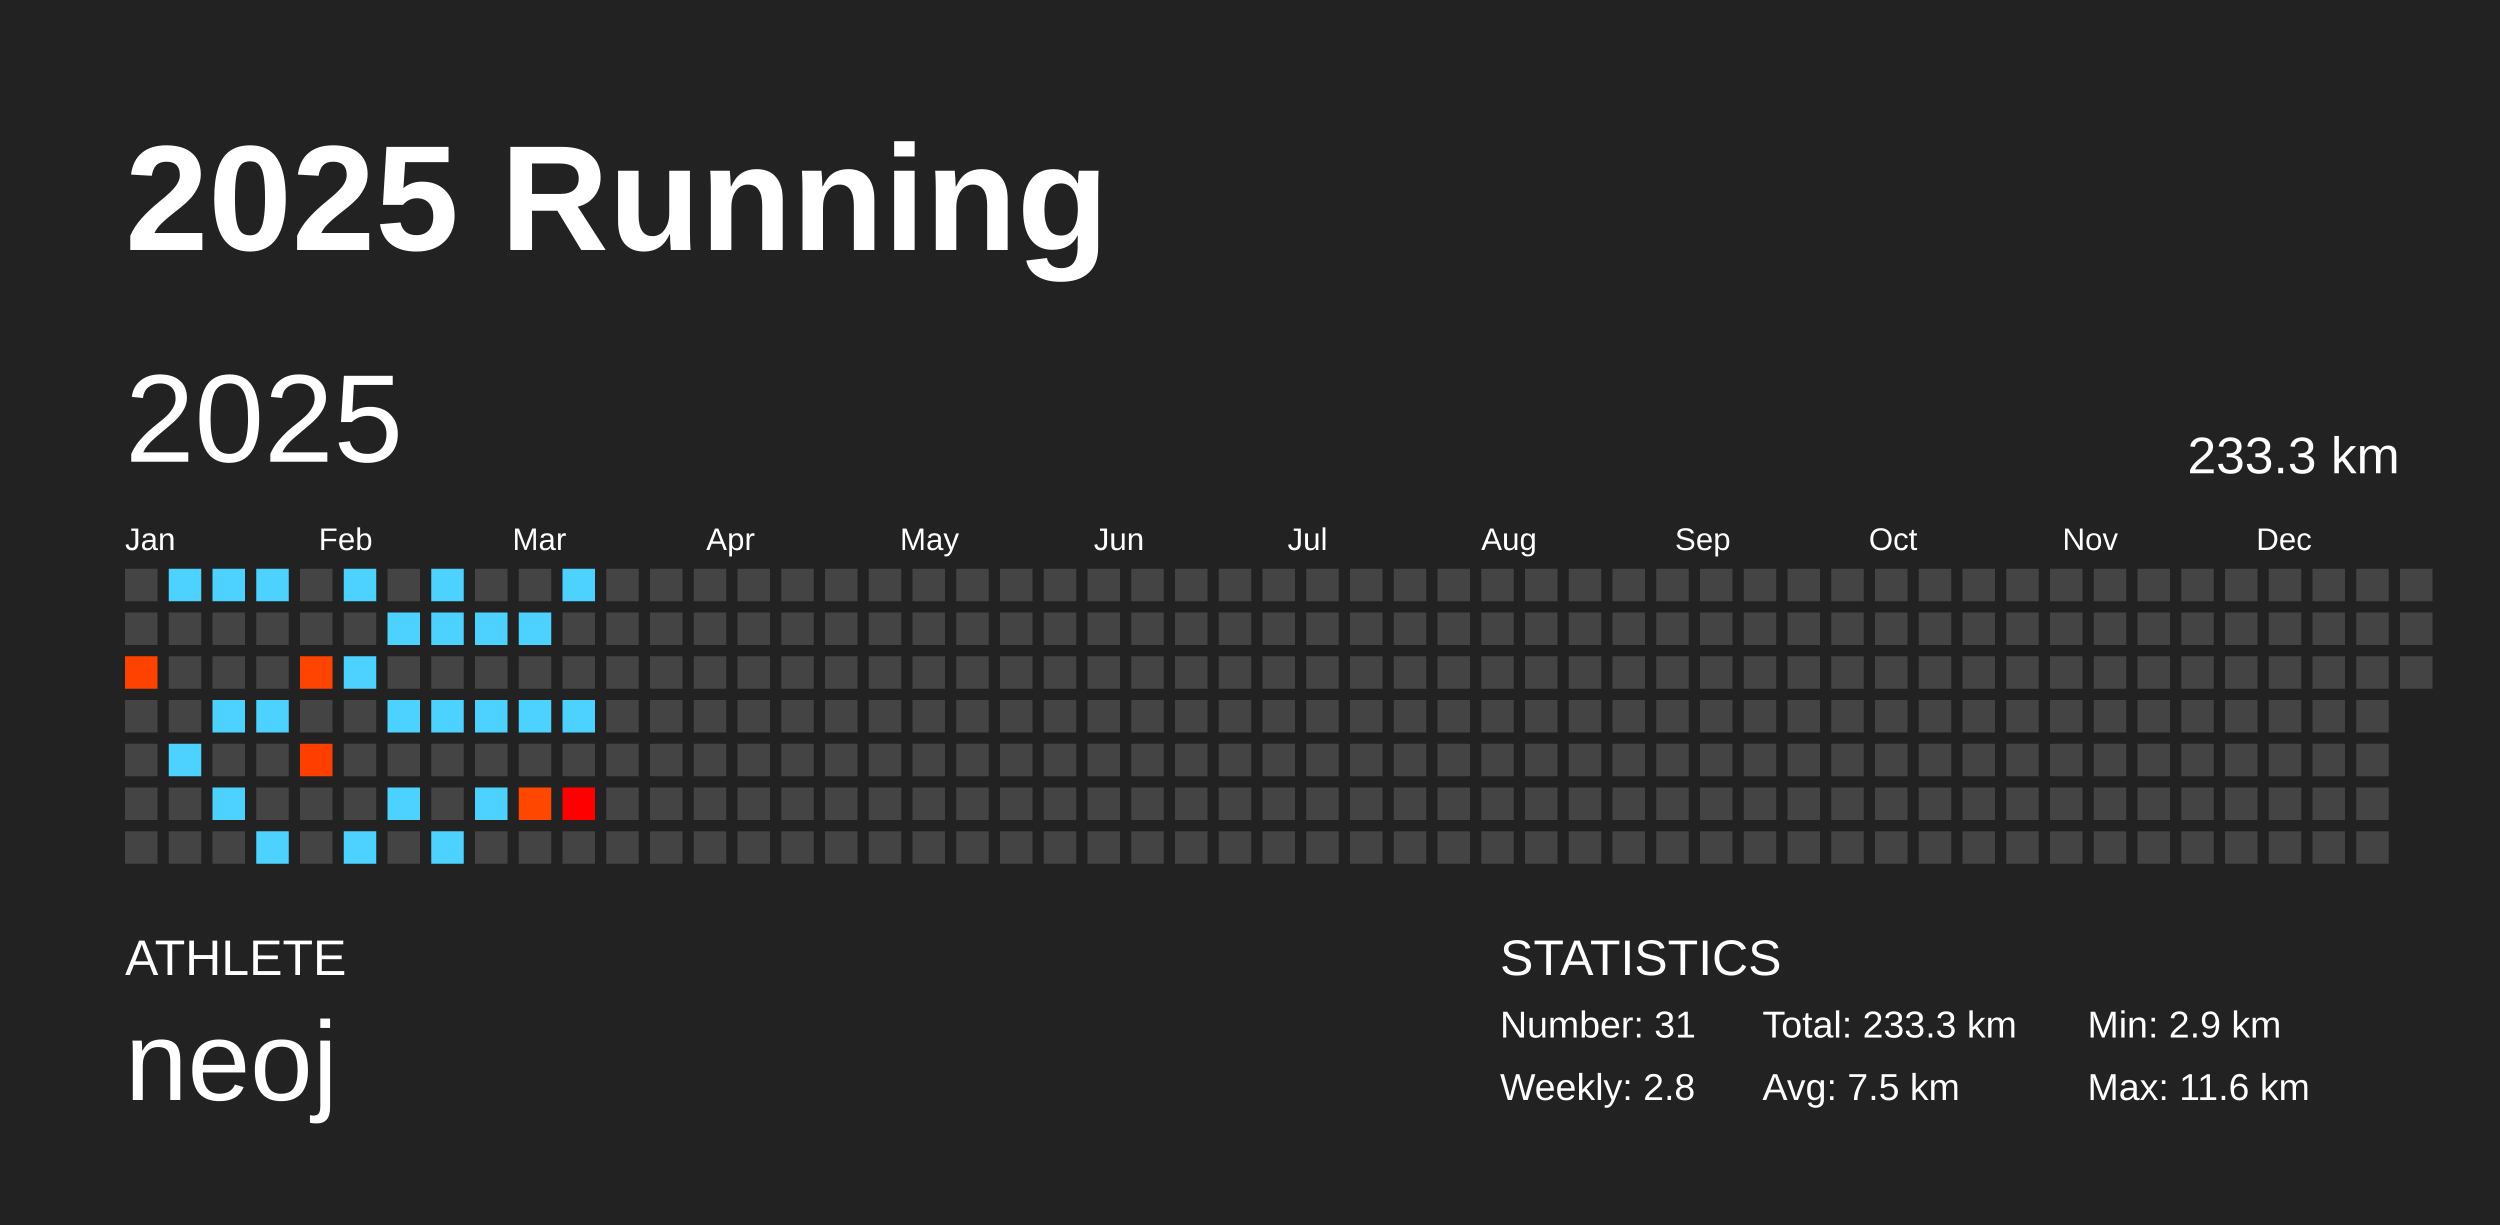
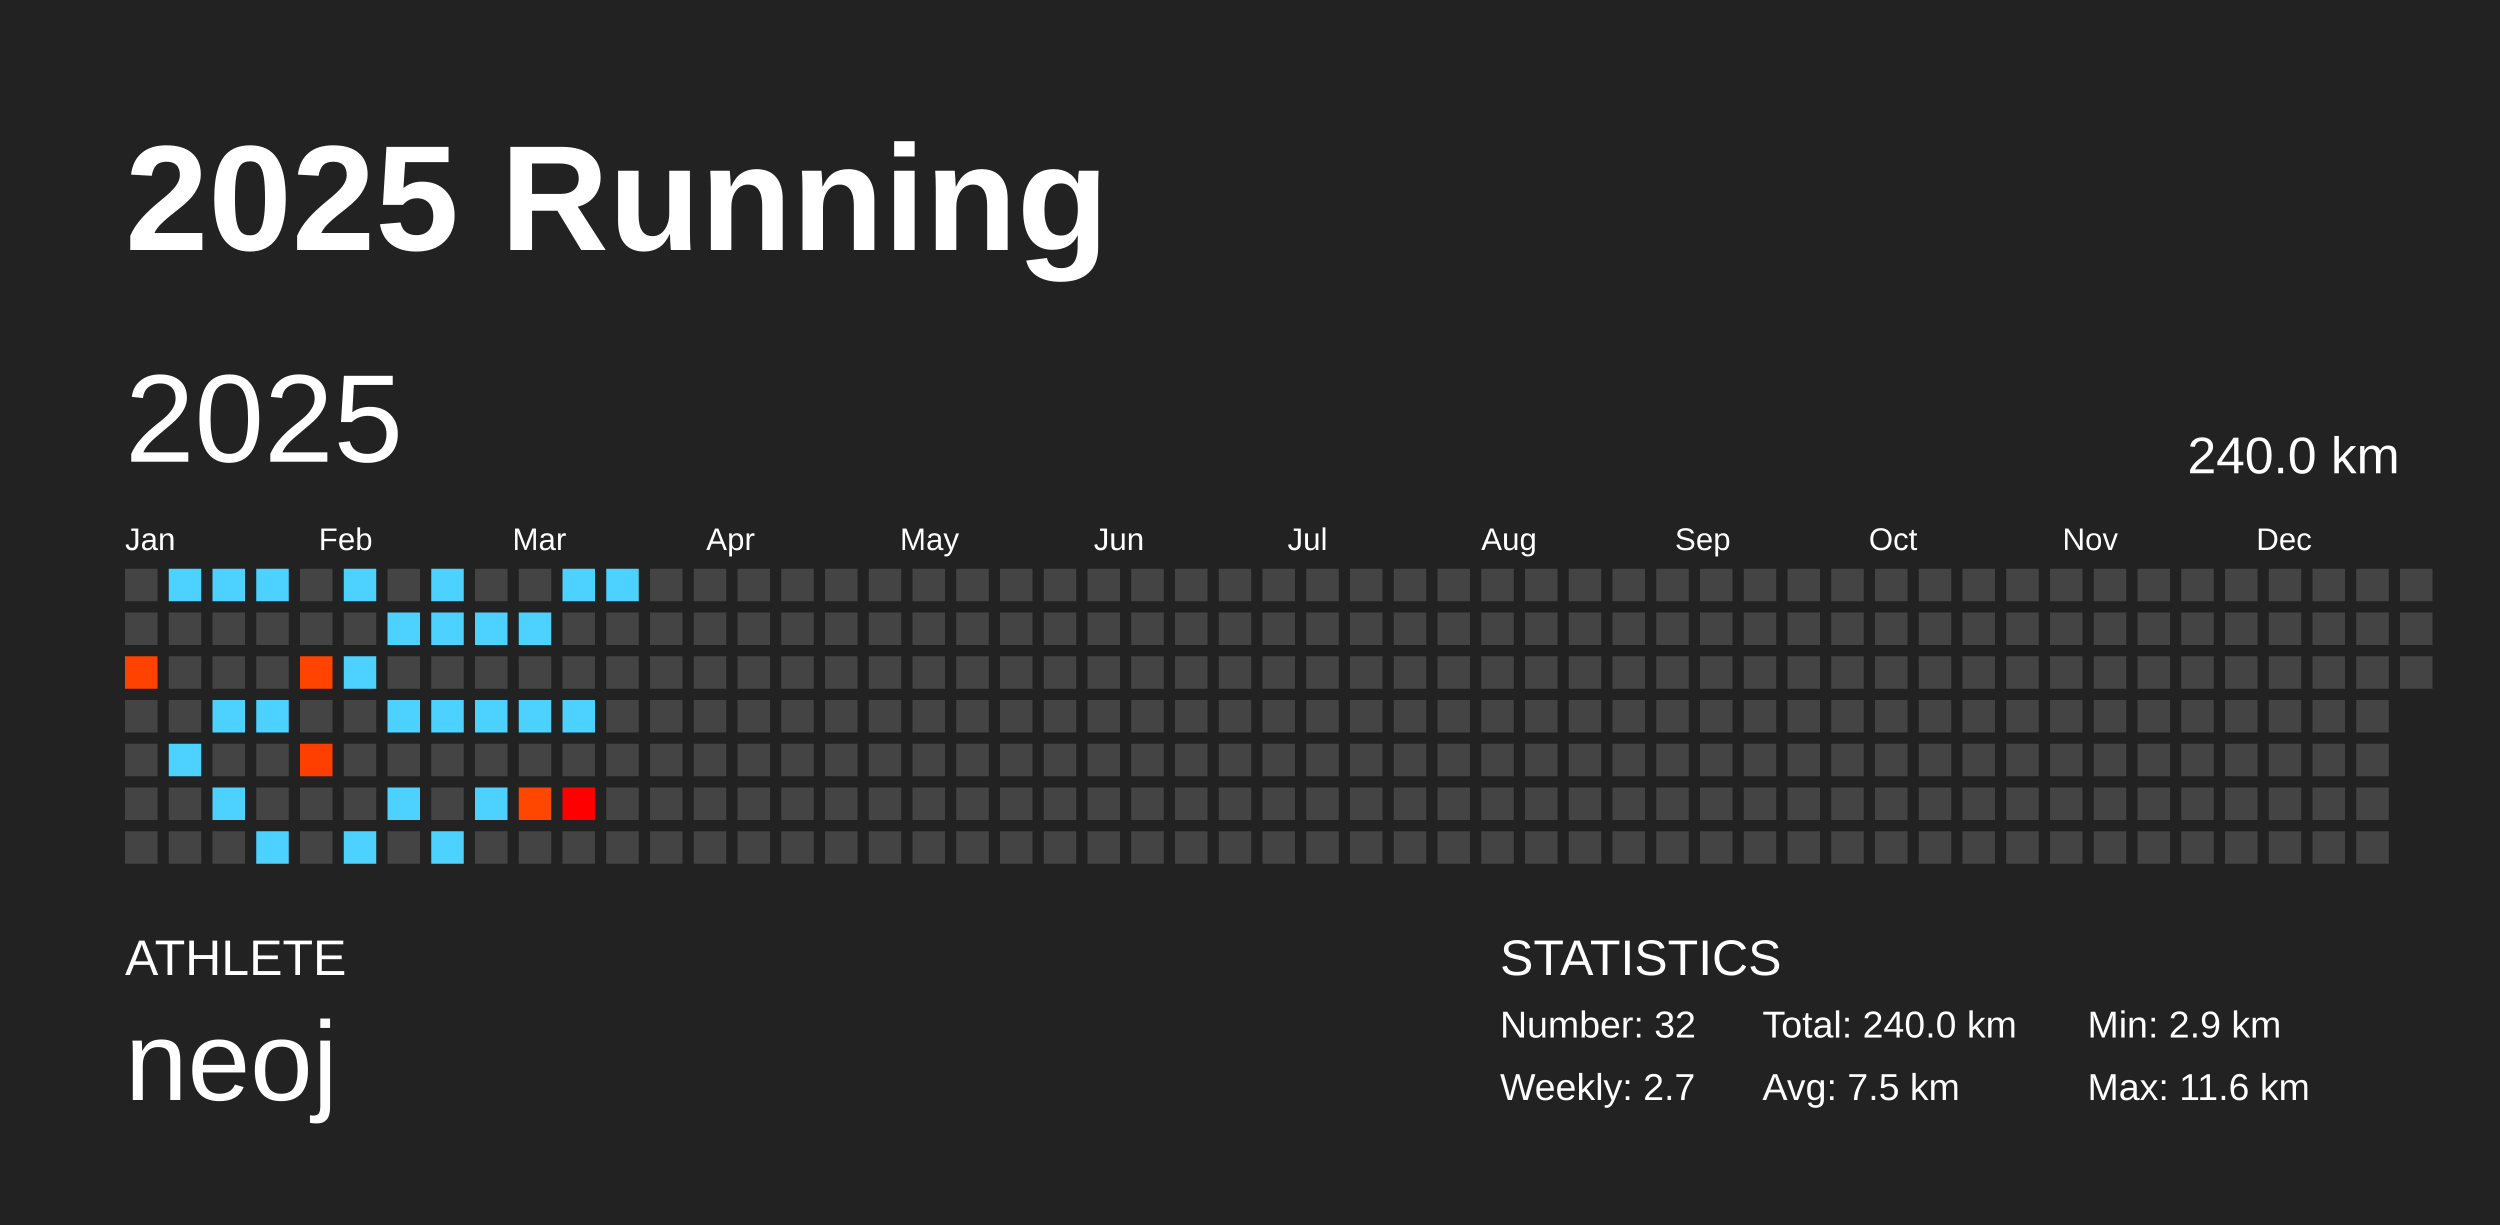
<svg xmlns="http://www.w3.org/2000/svg" baseProfile="full" height="98mm" version="1.1" viewBox="0,0,200,98" width="200mm">
  <defs />
  <rect fill="#222222" height="98" width="200" x="0" y="0" />
  <text fill="#FFFFFF" style="font-size:12px; font-family:Arial; font-weight:bold;" x="10" y="20">2025 Running</text>
  <text fill="#FFFFFF" style="font-size:4px; font-family:Arial" x="10" y="78">ATHLETE</text>
  <text fill="#FFFFFF" style="font-size:9px; font-family:Arial" x="10" y="88">neoj</text>
  <text fill="#FFFFFF" style="font-size:4px; font-family:Arial" x="120" y="78">STATISTICS</text>
-   <text fill="#FFFFFF" style="font-size:3px; font-family:Arial" x="120" y="83">Number: 31</text>
-   <text fill="#FFFFFF" style="font-size:3px; font-family:Arial" x="120" y="88">Weekly: 2.8</text>
-   <text fill="#FFFFFF" style="font-size:3px; font-family:Arial" x="141" y="83">Total: 233.3 km</text>
+   <text fill="#FFFFFF" style="font-size:3px; font-family:Arial" x="120" y="83">Number: 32</text>
+   <text fill="#FFFFFF" style="font-size:3px; font-family:Arial" x="120" y="88">Weekly: 2.7</text>
+   <text fill="#FFFFFF" style="font-size:3px; font-family:Arial" x="141" y="83">Total: 240.0 km</text>
  <text fill="#FFFFFF" style="font-size:3px; font-family:Arial" x="141" y="88">Avg: 7.5 km</text>
  <text fill="#FFFFFF" style="font-size:3px; font-family:Arial" x="167" y="83">Min: 2.9 km</text>
  <text fill="#FFFFFF" style="font-size:3px; font-family:Arial" x="167" y="88">Max: 11.6 km</text>
  <text dominant-baseline="hanging" fill="#FFFFFF" style="font-size:10.0px; font-family:Arial;" x="10" y="30">2025</text>
-   <text dominant-baseline="hanging" fill="#FFFFFF" style="font-size:4.125px; font-family:Arial;" x="175" y="35">233.3 km</text>
+   <text dominant-baseline="hanging" fill="#FFFFFF" style="font-size:4.125px; font-family:Arial;" x="175" y="35">240.0 km</text>
  <text fill="#FFFFFF" style="font-size:2.5px; font-family:Arial" x="10.0" y="44">Jan</text>
  <text fill="#FFFFFF" style="font-size:2.5px; font-family:Arial" x="25.5" y="44">Feb</text>
  <text fill="#FFFFFF" style="font-size:2.5px; font-family:Arial" x="41.0" y="44">Mar</text>
  <text fill="#FFFFFF" style="font-size:2.5px; font-family:Arial" x="56.5" y="44">Apr</text>
  <text fill="#FFFFFF" style="font-size:2.5px; font-family:Arial" x="72.0" y="44">May</text>
  <text fill="#FFFFFF" style="font-size:2.5px; font-family:Arial" x="87.5" y="44">Jun</text>
  <text fill="#FFFFFF" style="font-size:2.5px; font-family:Arial" x="103.0" y="44">Jul</text>
  <text fill="#FFFFFF" style="font-size:2.5px; font-family:Arial" x="118.5" y="44">Aug</text>
  <text fill="#FFFFFF" style="font-size:2.5px; font-family:Arial" x="134.0" y="44">Sep</text>
  <text fill="#FFFFFF" style="font-size:2.5px; font-family:Arial" x="149.5" y="44">Oct</text>
  <text fill="#FFFFFF" style="font-size:2.5px; font-family:Arial" x="165.0" y="44">Nov</text>
  <text fill="#FFFFFF" style="font-size:2.5px; font-family:Arial" x="180.5" y="44">Dec</text>
  <rect fill="#444444" height="2.6" width="2.6" x="10.0" y="45.5" />
  <rect fill="#444444" height="2.6" width="2.6" x="10.0" y="49.0" />
  <rect fill="#ff4200" height="2.6" width="2.6" x="10.0" y="52.5" />
  <rect fill="#444444" height="2.6" width="2.6" x="10.0" y="56.0" />
  <rect fill="#444444" height="2.6" width="2.6" x="10.0" y="59.5" />
  <rect fill="#444444" height="2.6" width="2.6" x="10.0" y="63.0" />
  <rect fill="#444444" height="2.6" width="2.6" x="10.0" y="66.5" />
  <rect fill="#4dd2ff" height="2.6" width="2.6" x="13.5" y="45.5" />
  <rect fill="#444444" height="2.6" width="2.6" x="13.5" y="49.0" />
  <rect fill="#444444" height="2.6" width="2.6" x="13.5" y="52.5" />
  <rect fill="#444444" height="2.6" width="2.6" x="13.5" y="56.0" />
  <rect fill="#4dd2ff" height="2.6" width="2.6" x="13.5" y="59.5" />
  <rect fill="#444444" height="2.6" width="2.6" x="13.5" y="63.0" />
  <rect fill="#444444" height="2.6" width="2.6" x="13.5" y="66.5" />
  <rect fill="#4dd2ff" height="2.6" width="2.6" x="17.0" y="45.5" />
  <rect fill="#444444" height="2.6" width="2.6" x="17.0" y="49.0" />
  <rect fill="#444444" height="2.6" width="2.6" x="17.0" y="52.5" />
  <rect fill="#4dd2ff" height="2.6" width="2.6" x="17.0" y="56.0" />
  <rect fill="#444444" height="2.6" width="2.6" x="17.0" y="59.5" />
  <rect fill="#4dd2ff" height="2.6" width="2.6" x="17.0" y="63.0" />
  <rect fill="#444444" height="2.6" width="2.6" x="17.0" y="66.5" />
  <rect fill="#4dd2ff" height="2.6" width="2.6" x="20.5" y="45.5" />
  <rect fill="#444444" height="2.6" width="2.6" x="20.5" y="49.0" />
  <rect fill="#444444" height="2.6" width="2.6" x="20.5" y="52.5" />
  <rect fill="#4dd2ff" height="2.6" width="2.6" x="20.5" y="56.0" />
  <rect fill="#444444" height="2.6" width="2.6" x="20.5" y="59.5" />
  <rect fill="#444444" height="2.6" width="2.6" x="20.5" y="63.0" />
  <rect fill="#4dd2ff" height="2.6" width="2.6" x="20.5" y="66.5" />
  <rect fill="#444444" height="2.6" width="2.6" x="24.0" y="45.5" />
  <rect fill="#444444" height="2.6" width="2.6" x="24.0" y="49.0" />
  <rect fill="#ff4300" height="2.6" width="2.6" x="24.0" y="52.5" />
  <rect fill="#444444" height="2.6" width="2.6" x="24.0" y="56.0" />
  <rect fill="#ff3f00" height="2.6" width="2.6" x="24.0" y="59.5" />
  <rect fill="#444444" height="2.6" width="2.6" x="24.0" y="63.0" />
  <rect fill="#444444" height="2.6" width="2.6" x="24.0" y="66.5" />
  <rect fill="#4dd2ff" height="2.6" width="2.6" x="27.5" y="45.5" />
  <rect fill="#444444" height="2.6" width="2.6" x="27.5" y="49.0" />
  <rect fill="#4dd2ff" height="2.6" width="2.6" x="27.5" y="52.5" />
  <rect fill="#444444" height="2.6" width="2.6" x="27.5" y="56.0" />
  <rect fill="#444444" height="2.6" width="2.6" x="27.5" y="59.5" />
  <rect fill="#444444" height="2.6" width="2.6" x="27.5" y="63.0" />
  <rect fill="#4dd2ff" height="2.6" width="2.6" x="27.5" y="66.5" />
  <rect fill="#444444" height="2.6" width="2.6" x="31.0" y="45.5" />
  <rect fill="#4dd2ff" height="2.6" width="2.6" x="31.0" y="49.0" />
  <rect fill="#444444" height="2.6" width="2.6" x="31.0" y="52.5" />
  <rect fill="#4dd2ff" height="2.6" width="2.6" x="31.0" y="56.0" />
  <rect fill="#444444" height="2.6" width="2.6" x="31.0" y="59.5" />
  <rect fill="#4dd2ff" height="2.6" width="2.6" x="31.0" y="63.0" />
  <rect fill="#444444" height="2.6" width="2.6" x="31.0" y="66.5" />
  <rect fill="#4dd2ff" height="2.6" width="2.6" x="34.5" y="45.5" />
  <rect fill="#4dd2ff" height="2.6" width="2.6" x="34.5" y="49.0" />
  <rect fill="#444444" height="2.6" width="2.6" x="34.5" y="52.5" />
  <rect fill="#4dd2ff" height="2.6" width="2.6" x="34.5" y="56.0" />
  <rect fill="#444444" height="2.6" width="2.6" x="34.5" y="59.5" />
  <rect fill="#444444" height="2.6" width="2.6" x="34.5" y="63.0" />
  <rect fill="#4dd2ff" height="2.6" width="2.6" x="34.5" y="66.5" />
  <rect fill="#444444" height="2.6" width="2.6" x="38.0" y="45.5" />
  <rect fill="#4dd2ff" height="2.6" width="2.6" x="38.0" y="49.0" />
  <rect fill="#444444" height="2.6" width="2.6" x="38.0" y="52.5" />
  <rect fill="#4dd2ff" height="2.6" width="2.6" x="38.0" y="56.0" />
  <rect fill="#444444" height="2.6" width="2.6" x="38.0" y="59.5" />
  <rect fill="#4dd2ff" height="2.6" width="2.6" x="38.0" y="63.0" />
  <rect fill="#444444" height="2.6" width="2.6" x="38.0" y="66.5" />
  <rect fill="#444444" height="2.6" width="2.6" x="41.5" y="45.5" />
  <rect fill="#4dd2ff" height="2.6" width="2.6" x="41.5" y="49.0" />
  <rect fill="#444444" height="2.6" width="2.6" x="41.5" y="52.5" />
  <rect fill="#4dd2ff" height="2.6" width="2.6" x="41.5" y="56.0" />
  <rect fill="#444444" height="2.6" width="2.6" x="41.5" y="59.5" />
  <rect fill="#ff4700" height="2.6" width="2.6" x="41.5" y="63.0" />
  <rect fill="#444444" height="2.6" width="2.6" x="41.5" y="66.5" />
  <rect fill="#4dd2ff" height="2.6" width="2.6" x="45.0" y="45.5" />
  <rect fill="#444444" height="2.6" width="2.6" x="45.0" y="49.0" />
  <rect fill="#444444" height="2.6" width="2.6" x="45.0" y="52.5" />
  <rect fill="#4dd2ff" height="2.6" width="2.6" x="45.0" y="56.0" />
  <rect fill="#444444" height="2.6" width="2.6" x="45.0" y="59.5" />
  <rect fill="#ff0000" height="2.6" width="2.6" x="45.0" y="63.0" />
  <rect fill="#444444" height="2.6" width="2.6" x="45.0" y="66.5" />
-   <rect fill="#444444" height="2.6" width="2.6" x="48.5" y="45.5" />
+   <rect fill="#4dd2ff" height="2.6" width="2.6" x="48.5" y="45.5" />
  <rect fill="#444444" height="2.6" width="2.6" x="48.5" y="49.0" />
  <rect fill="#444444" height="2.6" width="2.6" x="48.5" y="52.5" />
  <rect fill="#444444" height="2.6" width="2.6" x="48.5" y="56.0" />
  <rect fill="#444444" height="2.6" width="2.6" x="48.5" y="59.5" />
  <rect fill="#444444" height="2.6" width="2.6" x="48.5" y="63.0" />
  <rect fill="#444444" height="2.6" width="2.6" x="48.5" y="66.5" />
  <rect fill="#444444" height="2.6" width="2.6" x="52.0" y="45.5" />
  <rect fill="#444444" height="2.6" width="2.6" x="52.0" y="49.0" />
  <rect fill="#444444" height="2.6" width="2.6" x="52.0" y="52.5" />
  <rect fill="#444444" height="2.6" width="2.6" x="52.0" y="56.0" />
  <rect fill="#444444" height="2.6" width="2.6" x="52.0" y="59.5" />
  <rect fill="#444444" height="2.6" width="2.6" x="52.0" y="63.0" />
  <rect fill="#444444" height="2.6" width="2.6" x="52.0" y="66.5" />
  <rect fill="#444444" height="2.6" width="2.6" x="55.5" y="45.5" />
  <rect fill="#444444" height="2.6" width="2.6" x="55.5" y="49.0" />
  <rect fill="#444444" height="2.6" width="2.6" x="55.5" y="52.5" />
  <rect fill="#444444" height="2.6" width="2.6" x="55.5" y="56.0" />
  <rect fill="#444444" height="2.6" width="2.6" x="55.5" y="59.5" />
  <rect fill="#444444" height="2.6" width="2.6" x="55.5" y="63.0" />
  <rect fill="#444444" height="2.6" width="2.6" x="55.5" y="66.5" />
  <rect fill="#444444" height="2.6" width="2.6" x="59.0" y="45.5" />
  <rect fill="#444444" height="2.6" width="2.6" x="59.0" y="49.0" />
  <rect fill="#444444" height="2.6" width="2.6" x="59.0" y="52.5" />
  <rect fill="#444444" height="2.6" width="2.6" x="59.0" y="56.0" />
  <rect fill="#444444" height="2.6" width="2.6" x="59.0" y="59.5" />
  <rect fill="#444444" height="2.6" width="2.6" x="59.0" y="63.0" />
  <rect fill="#444444" height="2.6" width="2.6" x="59.0" y="66.5" />
  <rect fill="#444444" height="2.6" width="2.6" x="62.5" y="45.5" />
  <rect fill="#444444" height="2.6" width="2.6" x="62.5" y="49.0" />
  <rect fill="#444444" height="2.6" width="2.6" x="62.5" y="52.5" />
  <rect fill="#444444" height="2.6" width="2.6" x="62.5" y="56.0" />
  <rect fill="#444444" height="2.6" width="2.6" x="62.5" y="59.5" />
  <rect fill="#444444" height="2.6" width="2.6" x="62.5" y="63.0" />
  <rect fill="#444444" height="2.6" width="2.6" x="62.5" y="66.5" />
  <rect fill="#444444" height="2.6" width="2.6" x="66.0" y="45.5" />
  <rect fill="#444444" height="2.6" width="2.6" x="66.0" y="49.0" />
  <rect fill="#444444" height="2.6" width="2.6" x="66.0" y="52.5" />
  <rect fill="#444444" height="2.6" width="2.6" x="66.0" y="56.0" />
  <rect fill="#444444" height="2.6" width="2.6" x="66.0" y="59.5" />
  <rect fill="#444444" height="2.6" width="2.6" x="66.0" y="63.0" />
  <rect fill="#444444" height="2.6" width="2.6" x="66.0" y="66.5" />
  <rect fill="#444444" height="2.6" width="2.6" x="69.5" y="45.5" />
  <rect fill="#444444" height="2.6" width="2.6" x="69.5" y="49.0" />
  <rect fill="#444444" height="2.6" width="2.6" x="69.5" y="52.5" />
  <rect fill="#444444" height="2.6" width="2.6" x="69.5" y="56.0" />
  <rect fill="#444444" height="2.6" width="2.6" x="69.5" y="59.5" />
  <rect fill="#444444" height="2.6" width="2.6" x="69.5" y="63.0" />
  <rect fill="#444444" height="2.6" width="2.6" x="69.5" y="66.5" />
  <rect fill="#444444" height="2.6" width="2.6" x="73.0" y="45.5" />
  <rect fill="#444444" height="2.6" width="2.6" x="73.0" y="49.0" />
  <rect fill="#444444" height="2.6" width="2.6" x="73.0" y="52.5" />
  <rect fill="#444444" height="2.6" width="2.6" x="73.0" y="56.0" />
  <rect fill="#444444" height="2.6" width="2.6" x="73.0" y="59.5" />
  <rect fill="#444444" height="2.6" width="2.6" x="73.0" y="63.0" />
  <rect fill="#444444" height="2.6" width="2.6" x="73.0" y="66.5" />
  <rect fill="#444444" height="2.6" width="2.6" x="76.5" y="45.5" />
  <rect fill="#444444" height="2.6" width="2.6" x="76.5" y="49.0" />
  <rect fill="#444444" height="2.6" width="2.6" x="76.5" y="52.5" />
  <rect fill="#444444" height="2.6" width="2.6" x="76.5" y="56.0" />
  <rect fill="#444444" height="2.6" width="2.6" x="76.5" y="59.5" />
  <rect fill="#444444" height="2.6" width="2.6" x="76.5" y="63.0" />
  <rect fill="#444444" height="2.6" width="2.6" x="76.5" y="66.5" />
  <rect fill="#444444" height="2.6" width="2.6" x="80.0" y="45.5" />
  <rect fill="#444444" height="2.6" width="2.6" x="80.0" y="49.0" />
  <rect fill="#444444" height="2.6" width="2.6" x="80.0" y="52.5" />
  <rect fill="#444444" height="2.6" width="2.6" x="80.0" y="56.0" />
  <rect fill="#444444" height="2.6" width="2.6" x="80.0" y="59.5" />
  <rect fill="#444444" height="2.6" width="2.6" x="80.0" y="63.0" />
  <rect fill="#444444" height="2.6" width="2.6" x="80.0" y="66.5" />
  <rect fill="#444444" height="2.6" width="2.6" x="83.5" y="45.5" />
  <rect fill="#444444" height="2.6" width="2.6" x="83.5" y="49.0" />
  <rect fill="#444444" height="2.6" width="2.6" x="83.5" y="52.5" />
  <rect fill="#444444" height="2.6" width="2.6" x="83.5" y="56.0" />
  <rect fill="#444444" height="2.6" width="2.6" x="83.5" y="59.5" />
  <rect fill="#444444" height="2.6" width="2.6" x="83.5" y="63.0" />
  <rect fill="#444444" height="2.6" width="2.6" x="83.5" y="66.5" />
  <rect fill="#444444" height="2.6" width="2.6" x="87.0" y="45.5" />
  <rect fill="#444444" height="2.6" width="2.6" x="87.0" y="49.0" />
  <rect fill="#444444" height="2.6" width="2.6" x="87.0" y="52.5" />
  <rect fill="#444444" height="2.6" width="2.6" x="87.0" y="56.0" />
  <rect fill="#444444" height="2.6" width="2.6" x="87.0" y="59.5" />
  <rect fill="#444444" height="2.6" width="2.6" x="87.0" y="63.0" />
  <rect fill="#444444" height="2.6" width="2.6" x="87.0" y="66.5" />
  <rect fill="#444444" height="2.6" width="2.6" x="90.5" y="45.5" />
  <rect fill="#444444" height="2.6" width="2.6" x="90.5" y="49.0" />
  <rect fill="#444444" height="2.6" width="2.6" x="90.5" y="52.5" />
  <rect fill="#444444" height="2.6" width="2.6" x="90.5" y="56.0" />
  <rect fill="#444444" height="2.6" width="2.6" x="90.5" y="59.5" />
  <rect fill="#444444" height="2.6" width="2.6" x="90.5" y="63.0" />
  <rect fill="#444444" height="2.6" width="2.6" x="90.5" y="66.5" />
  <rect fill="#444444" height="2.6" width="2.6" x="94.0" y="45.5" />
  <rect fill="#444444" height="2.6" width="2.6" x="94.0" y="49.0" />
  <rect fill="#444444" height="2.6" width="2.6" x="94.0" y="52.5" />
  <rect fill="#444444" height="2.6" width="2.6" x="94.0" y="56.0" />
  <rect fill="#444444" height="2.6" width="2.6" x="94.0" y="59.5" />
  <rect fill="#444444" height="2.6" width="2.6" x="94.0" y="63.0" />
  <rect fill="#444444" height="2.6" width="2.6" x="94.0" y="66.5" />
  <rect fill="#444444" height="2.6" width="2.6" x="97.5" y="45.5" />
  <rect fill="#444444" height="2.6" width="2.6" x="97.5" y="49.0" />
  <rect fill="#444444" height="2.6" width="2.6" x="97.5" y="52.5" />
  <rect fill="#444444" height="2.6" width="2.6" x="97.5" y="56.0" />
  <rect fill="#444444" height="2.6" width="2.6" x="97.5" y="59.5" />
  <rect fill="#444444" height="2.6" width="2.6" x="97.5" y="63.0" />
  <rect fill="#444444" height="2.6" width="2.6" x="97.5" y="66.5" />
  <rect fill="#444444" height="2.6" width="2.6" x="101.0" y="45.5" />
  <rect fill="#444444" height="2.6" width="2.6" x="101.0" y="49.0" />
  <rect fill="#444444" height="2.6" width="2.6" x="101.0" y="52.5" />
  <rect fill="#444444" height="2.6" width="2.6" x="101.0" y="56.0" />
  <rect fill="#444444" height="2.6" width="2.6" x="101.0" y="59.5" />
  <rect fill="#444444" height="2.6" width="2.6" x="101.0" y="63.0" />
  <rect fill="#444444" height="2.6" width="2.6" x="101.0" y="66.5" />
  <rect fill="#444444" height="2.6" width="2.6" x="104.5" y="45.5" />
  <rect fill="#444444" height="2.6" width="2.6" x="104.5" y="49.0" />
  <rect fill="#444444" height="2.6" width="2.6" x="104.5" y="52.5" />
  <rect fill="#444444" height="2.6" width="2.6" x="104.5" y="56.0" />
  <rect fill="#444444" height="2.6" width="2.6" x="104.5" y="59.5" />
  <rect fill="#444444" height="2.6" width="2.6" x="104.5" y="63.0" />
  <rect fill="#444444" height="2.6" width="2.6" x="104.5" y="66.5" />
  <rect fill="#444444" height="2.6" width="2.6" x="108.0" y="45.5" />
  <rect fill="#444444" height="2.6" width="2.6" x="108.0" y="49.0" />
  <rect fill="#444444" height="2.6" width="2.6" x="108.0" y="52.5" />
  <rect fill="#444444" height="2.6" width="2.6" x="108.0" y="56.0" />
  <rect fill="#444444" height="2.6" width="2.6" x="108.0" y="59.5" />
  <rect fill="#444444" height="2.6" width="2.6" x="108.0" y="63.0" />
  <rect fill="#444444" height="2.6" width="2.6" x="108.0" y="66.5" />
  <rect fill="#444444" height="2.6" width="2.6" x="111.5" y="45.5" />
  <rect fill="#444444" height="2.6" width="2.6" x="111.5" y="49.0" />
  <rect fill="#444444" height="2.6" width="2.6" x="111.5" y="52.5" />
  <rect fill="#444444" height="2.6" width="2.6" x="111.5" y="56.0" />
  <rect fill="#444444" height="2.6" width="2.6" x="111.5" y="59.5" />
  <rect fill="#444444" height="2.6" width="2.6" x="111.5" y="63.0" />
  <rect fill="#444444" height="2.6" width="2.6" x="111.5" y="66.5" />
  <rect fill="#444444" height="2.6" width="2.6" x="115.0" y="45.5" />
  <rect fill="#444444" height="2.6" width="2.6" x="115.0" y="49.0" />
  <rect fill="#444444" height="2.6" width="2.6" x="115.0" y="52.5" />
  <rect fill="#444444" height="2.6" width="2.6" x="115.0" y="56.0" />
  <rect fill="#444444" height="2.6" width="2.6" x="115.0" y="59.5" />
  <rect fill="#444444" height="2.6" width="2.6" x="115.0" y="63.0" />
  <rect fill="#444444" height="2.6" width="2.6" x="115.0" y="66.5" />
  <rect fill="#444444" height="2.6" width="2.6" x="118.5" y="45.5" />
  <rect fill="#444444" height="2.6" width="2.6" x="118.5" y="49.0" />
  <rect fill="#444444" height="2.6" width="2.6" x="118.5" y="52.5" />
  <rect fill="#444444" height="2.6" width="2.6" x="118.5" y="56.0" />
  <rect fill="#444444" height="2.6" width="2.6" x="118.5" y="59.5" />
  <rect fill="#444444" height="2.6" width="2.6" x="118.5" y="63.0" />
  <rect fill="#444444" height="2.6" width="2.6" x="118.5" y="66.5" />
  <rect fill="#444444" height="2.6" width="2.6" x="122.0" y="45.5" />
  <rect fill="#444444" height="2.6" width="2.6" x="122.0" y="49.0" />
  <rect fill="#444444" height="2.6" width="2.6" x="122.0" y="52.5" />
  <rect fill="#444444" height="2.6" width="2.6" x="122.0" y="56.0" />
  <rect fill="#444444" height="2.6" width="2.6" x="122.0" y="59.5" />
  <rect fill="#444444" height="2.6" width="2.6" x="122.0" y="63.0" />
  <rect fill="#444444" height="2.6" width="2.6" x="122.0" y="66.5" />
  <rect fill="#444444" height="2.6" width="2.6" x="125.5" y="45.5" />
  <rect fill="#444444" height="2.6" width="2.6" x="125.5" y="49.0" />
  <rect fill="#444444" height="2.6" width="2.6" x="125.5" y="52.5" />
  <rect fill="#444444" height="2.6" width="2.6" x="125.5" y="56.0" />
  <rect fill="#444444" height="2.6" width="2.6" x="125.5" y="59.5" />
  <rect fill="#444444" height="2.6" width="2.6" x="125.5" y="63.0" />
  <rect fill="#444444" height="2.6" width="2.6" x="125.5" y="66.5" />
  <rect fill="#444444" height="2.6" width="2.6" x="129.0" y="45.5" />
  <rect fill="#444444" height="2.6" width="2.6" x="129.0" y="49.0" />
  <rect fill="#444444" height="2.6" width="2.6" x="129.0" y="52.5" />
  <rect fill="#444444" height="2.6" width="2.6" x="129.0" y="56.0" />
  <rect fill="#444444" height="2.6" width="2.6" x="129.0" y="59.5" />
  <rect fill="#444444" height="2.6" width="2.6" x="129.0" y="63.0" />
  <rect fill="#444444" height="2.6" width="2.6" x="129.0" y="66.5" />
  <rect fill="#444444" height="2.6" width="2.6" x="132.5" y="45.5" />
  <rect fill="#444444" height="2.6" width="2.6" x="132.5" y="49.0" />
  <rect fill="#444444" height="2.6" width="2.6" x="132.5" y="52.5" />
  <rect fill="#444444" height="2.6" width="2.6" x="132.5" y="56.0" />
  <rect fill="#444444" height="2.6" width="2.6" x="132.5" y="59.5" />
  <rect fill="#444444" height="2.6" width="2.6" x="132.5" y="63.0" />
  <rect fill="#444444" height="2.6" width="2.6" x="132.5" y="66.5" />
  <rect fill="#444444" height="2.6" width="2.6" x="136.0" y="45.5" />
  <rect fill="#444444" height="2.6" width="2.6" x="136.0" y="49.0" />
  <rect fill="#444444" height="2.6" width="2.6" x="136.0" y="52.5" />
  <rect fill="#444444" height="2.6" width="2.6" x="136.0" y="56.0" />
  <rect fill="#444444" height="2.6" width="2.6" x="136.0" y="59.5" />
  <rect fill="#444444" height="2.6" width="2.6" x="136.0" y="63.0" />
  <rect fill="#444444" height="2.6" width="2.6" x="136.0" y="66.5" />
  <rect fill="#444444" height="2.6" width="2.6" x="139.5" y="45.5" />
  <rect fill="#444444" height="2.6" width="2.6" x="139.5" y="49.0" />
  <rect fill="#444444" height="2.6" width="2.6" x="139.5" y="52.5" />
  <rect fill="#444444" height="2.6" width="2.6" x="139.5" y="56.0" />
  <rect fill="#444444" height="2.6" width="2.6" x="139.5" y="59.5" />
  <rect fill="#444444" height="2.6" width="2.6" x="139.5" y="63.0" />
  <rect fill="#444444" height="2.6" width="2.6" x="139.5" y="66.5" />
  <rect fill="#444444" height="2.6" width="2.6" x="143.0" y="45.5" />
  <rect fill="#444444" height="2.6" width="2.6" x="143.0" y="49.0" />
  <rect fill="#444444" height="2.6" width="2.6" x="143.0" y="52.5" />
  <rect fill="#444444" height="2.6" width="2.6" x="143.0" y="56.0" />
  <rect fill="#444444" height="2.6" width="2.6" x="143.0" y="59.5" />
  <rect fill="#444444" height="2.6" width="2.6" x="143.0" y="63.0" />
  <rect fill="#444444" height="2.6" width="2.6" x="143.0" y="66.5" />
  <rect fill="#444444" height="2.6" width="2.6" x="146.5" y="45.5" />
  <rect fill="#444444" height="2.6" width="2.6" x="146.5" y="49.0" />
  <rect fill="#444444" height="2.6" width="2.6" x="146.5" y="52.5" />
  <rect fill="#444444" height="2.6" width="2.6" x="146.5" y="56.0" />
  <rect fill="#444444" height="2.6" width="2.6" x="146.5" y="59.5" />
  <rect fill="#444444" height="2.6" width="2.6" x="146.5" y="63.0" />
  <rect fill="#444444" height="2.6" width="2.6" x="146.5" y="66.5" />
  <rect fill="#444444" height="2.6" width="2.6" x="150.0" y="45.5" />
  <rect fill="#444444" height="2.6" width="2.6" x="150.0" y="49.0" />
  <rect fill="#444444" height="2.6" width="2.6" x="150.0" y="52.5" />
  <rect fill="#444444" height="2.6" width="2.6" x="150.0" y="56.0" />
  <rect fill="#444444" height="2.6" width="2.6" x="150.0" y="59.5" />
  <rect fill="#444444" height="2.6" width="2.6" x="150.0" y="63.0" />
  <rect fill="#444444" height="2.6" width="2.6" x="150.0" y="66.5" />
  <rect fill="#444444" height="2.6" width="2.6" x="153.5" y="45.5" />
  <rect fill="#444444" height="2.6" width="2.6" x="153.5" y="49.0" />
  <rect fill="#444444" height="2.6" width="2.6" x="153.5" y="52.5" />
  <rect fill="#444444" height="2.6" width="2.6" x="153.5" y="56.0" />
  <rect fill="#444444" height="2.6" width="2.6" x="153.5" y="59.5" />
  <rect fill="#444444" height="2.6" width="2.6" x="153.5" y="63.0" />
  <rect fill="#444444" height="2.6" width="2.6" x="153.5" y="66.5" />
  <rect fill="#444444" height="2.6" width="2.6" x="157.0" y="45.5" />
  <rect fill="#444444" height="2.6" width="2.6" x="157.0" y="49.0" />
  <rect fill="#444444" height="2.6" width="2.6" x="157.0" y="52.5" />
  <rect fill="#444444" height="2.6" width="2.6" x="157.0" y="56.0" />
  <rect fill="#444444" height="2.6" width="2.6" x="157.0" y="59.5" />
  <rect fill="#444444" height="2.6" width="2.6" x="157.0" y="63.0" />
  <rect fill="#444444" height="2.6" width="2.6" x="157.0" y="66.5" />
  <rect fill="#444444" height="2.6" width="2.6" x="160.5" y="45.5" />
  <rect fill="#444444" height="2.6" width="2.6" x="160.5" y="49.0" />
  <rect fill="#444444" height="2.6" width="2.6" x="160.5" y="52.5" />
  <rect fill="#444444" height="2.6" width="2.6" x="160.5" y="56.0" />
  <rect fill="#444444" height="2.6" width="2.6" x="160.5" y="59.5" />
  <rect fill="#444444" height="2.6" width="2.6" x="160.5" y="63.0" />
  <rect fill="#444444" height="2.6" width="2.6" x="160.5" y="66.5" />
  <rect fill="#444444" height="2.6" width="2.6" x="164.0" y="45.5" />
  <rect fill="#444444" height="2.6" width="2.6" x="164.0" y="49.0" />
  <rect fill="#444444" height="2.6" width="2.6" x="164.0" y="52.5" />
  <rect fill="#444444" height="2.6" width="2.6" x="164.0" y="56.0" />
  <rect fill="#444444" height="2.6" width="2.6" x="164.0" y="59.5" />
  <rect fill="#444444" height="2.6" width="2.6" x="164.0" y="63.0" />
  <rect fill="#444444" height="2.6" width="2.6" x="164.0" y="66.5" />
  <rect fill="#444444" height="2.6" width="2.6" x="167.5" y="45.5" />
  <rect fill="#444444" height="2.6" width="2.6" x="167.5" y="49.0" />
  <rect fill="#444444" height="2.6" width="2.6" x="167.5" y="52.5" />
  <rect fill="#444444" height="2.6" width="2.6" x="167.5" y="56.0" />
  <rect fill="#444444" height="2.6" width="2.6" x="167.5" y="59.5" />
  <rect fill="#444444" height="2.6" width="2.6" x="167.5" y="63.0" />
  <rect fill="#444444" height="2.6" width="2.6" x="167.5" y="66.5" />
  <rect fill="#444444" height="2.6" width="2.6" x="171.0" y="45.5" />
  <rect fill="#444444" height="2.6" width="2.6" x="171.0" y="49.0" />
  <rect fill="#444444" height="2.6" width="2.6" x="171.0" y="52.5" />
  <rect fill="#444444" height="2.6" width="2.6" x="171.0" y="56.0" />
  <rect fill="#444444" height="2.6" width="2.6" x="171.0" y="59.5" />
  <rect fill="#444444" height="2.6" width="2.6" x="171.0" y="63.0" />
  <rect fill="#444444" height="2.6" width="2.6" x="171.0" y="66.5" />
  <rect fill="#444444" height="2.6" width="2.6" x="174.5" y="45.5" />
  <rect fill="#444444" height="2.6" width="2.6" x="174.5" y="49.0" />
  <rect fill="#444444" height="2.6" width="2.6" x="174.5" y="52.5" />
  <rect fill="#444444" height="2.6" width="2.6" x="174.5" y="56.0" />
  <rect fill="#444444" height="2.6" width="2.6" x="174.5" y="59.5" />
  <rect fill="#444444" height="2.6" width="2.6" x="174.5" y="63.0" />
  <rect fill="#444444" height="2.6" width="2.6" x="174.5" y="66.5" />
  <rect fill="#444444" height="2.6" width="2.6" x="178.0" y="45.5" />
  <rect fill="#444444" height="2.6" width="2.6" x="178.0" y="49.0" />
  <rect fill="#444444" height="2.6" width="2.6" x="178.0" y="52.5" />
  <rect fill="#444444" height="2.6" width="2.6" x="178.0" y="56.0" />
  <rect fill="#444444" height="2.6" width="2.6" x="178.0" y="59.5" />
  <rect fill="#444444" height="2.6" width="2.6" x="178.0" y="63.0" />
  <rect fill="#444444" height="2.6" width="2.6" x="178.0" y="66.5" />
  <rect fill="#444444" height="2.6" width="2.6" x="181.5" y="45.5" />
  <rect fill="#444444" height="2.6" width="2.6" x="181.5" y="49.0" />
  <rect fill="#444444" height="2.6" width="2.6" x="181.5" y="52.5" />
  <rect fill="#444444" height="2.6" width="2.6" x="181.5" y="56.0" />
  <rect fill="#444444" height="2.6" width="2.6" x="181.5" y="59.5" />
  <rect fill="#444444" height="2.6" width="2.6" x="181.5" y="63.0" />
  <rect fill="#444444" height="2.6" width="2.6" x="181.5" y="66.5" />
  <rect fill="#444444" height="2.6" width="2.6" x="185.0" y="45.5" />
  <rect fill="#444444" height="2.6" width="2.6" x="185.0" y="49.0" />
  <rect fill="#444444" height="2.6" width="2.6" x="185.0" y="52.5" />
  <rect fill="#444444" height="2.6" width="2.6" x="185.0" y="56.0" />
  <rect fill="#444444" height="2.6" width="2.6" x="185.0" y="59.5" />
  <rect fill="#444444" height="2.6" width="2.6" x="185.0" y="63.0" />
  <rect fill="#444444" height="2.6" width="2.6" x="185.0" y="66.5" />
  <rect fill="#444444" height="2.6" width="2.6" x="188.5" y="45.5" />
  <rect fill="#444444" height="2.6" width="2.6" x="188.5" y="49.0" />
  <rect fill="#444444" height="2.6" width="2.6" x="188.5" y="52.5" />
  <rect fill="#444444" height="2.6" width="2.6" x="188.5" y="56.0" />
  <rect fill="#444444" height="2.6" width="2.6" x="188.5" y="59.5" />
  <rect fill="#444444" height="2.6" width="2.6" x="188.5" y="63.0" />
  <rect fill="#444444" height="2.6" width="2.6" x="188.5" y="66.5" />
  <rect fill="#444444" height="2.6" width="2.6" x="192.0" y="45.5" />
  <rect fill="#444444" height="2.6" width="2.6" x="192.0" y="49.0" />
  <rect fill="#444444" height="2.6" width="2.6" x="192.0" y="52.5" />
</svg>
